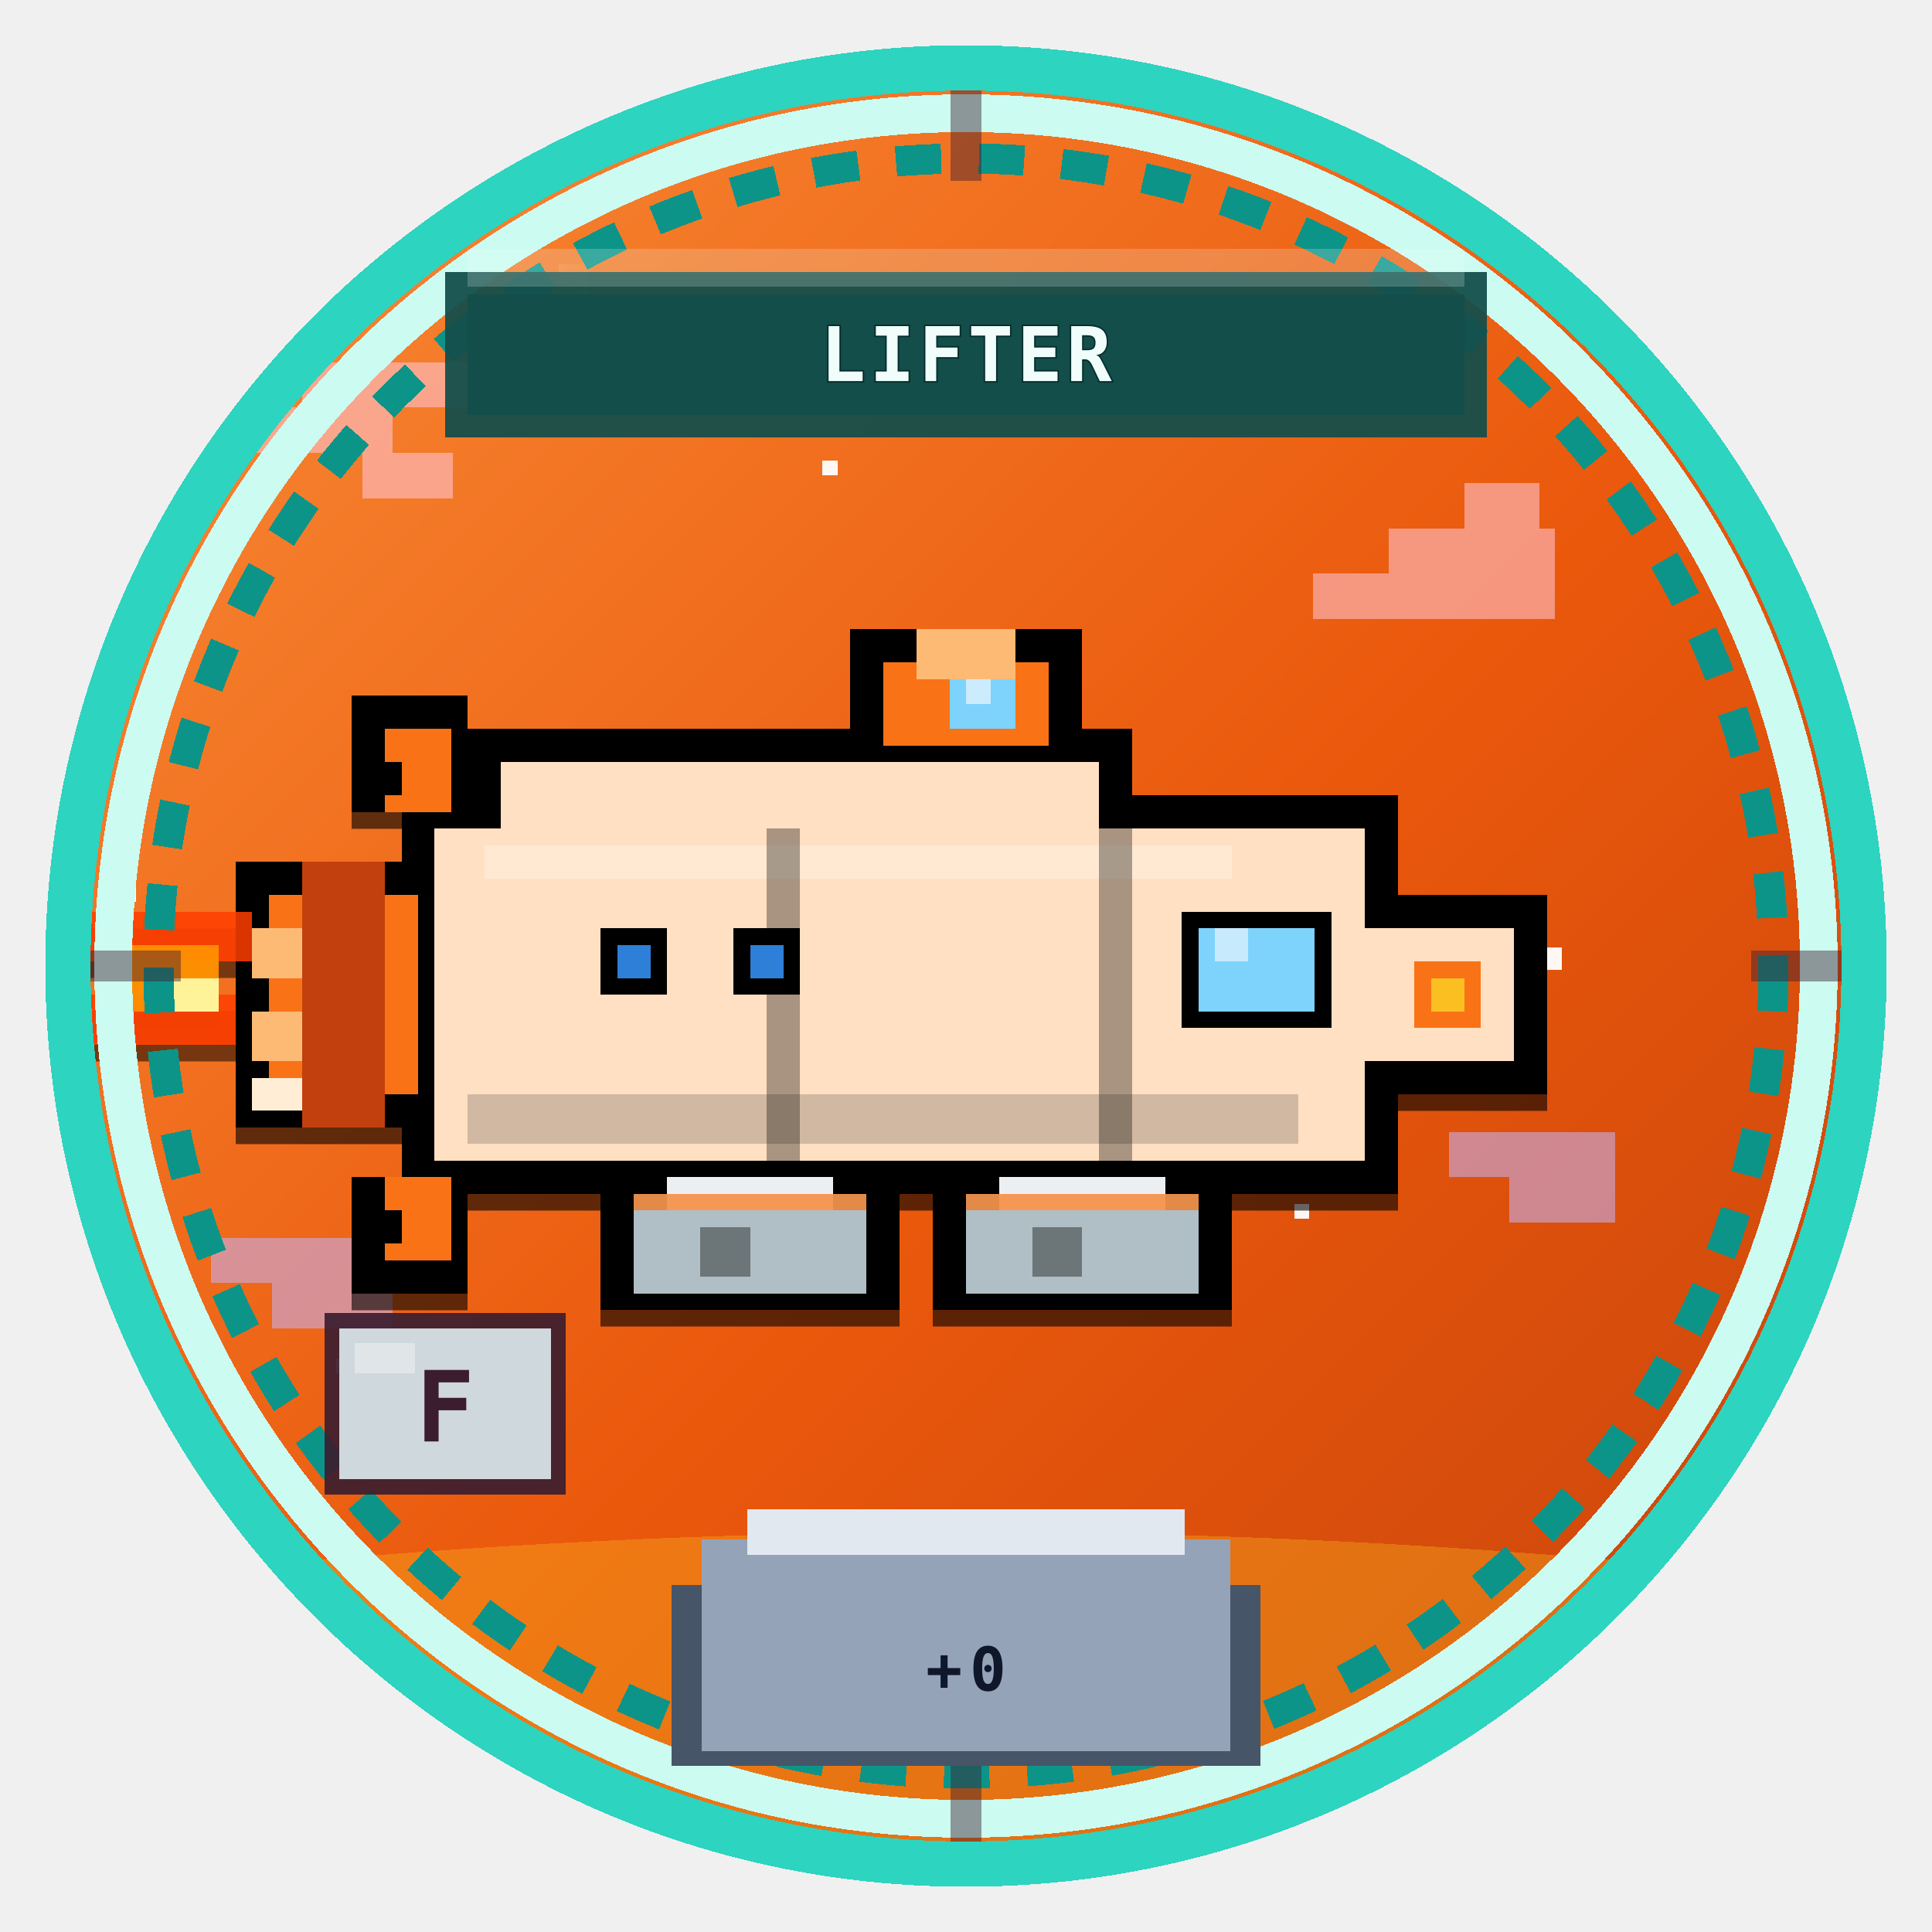
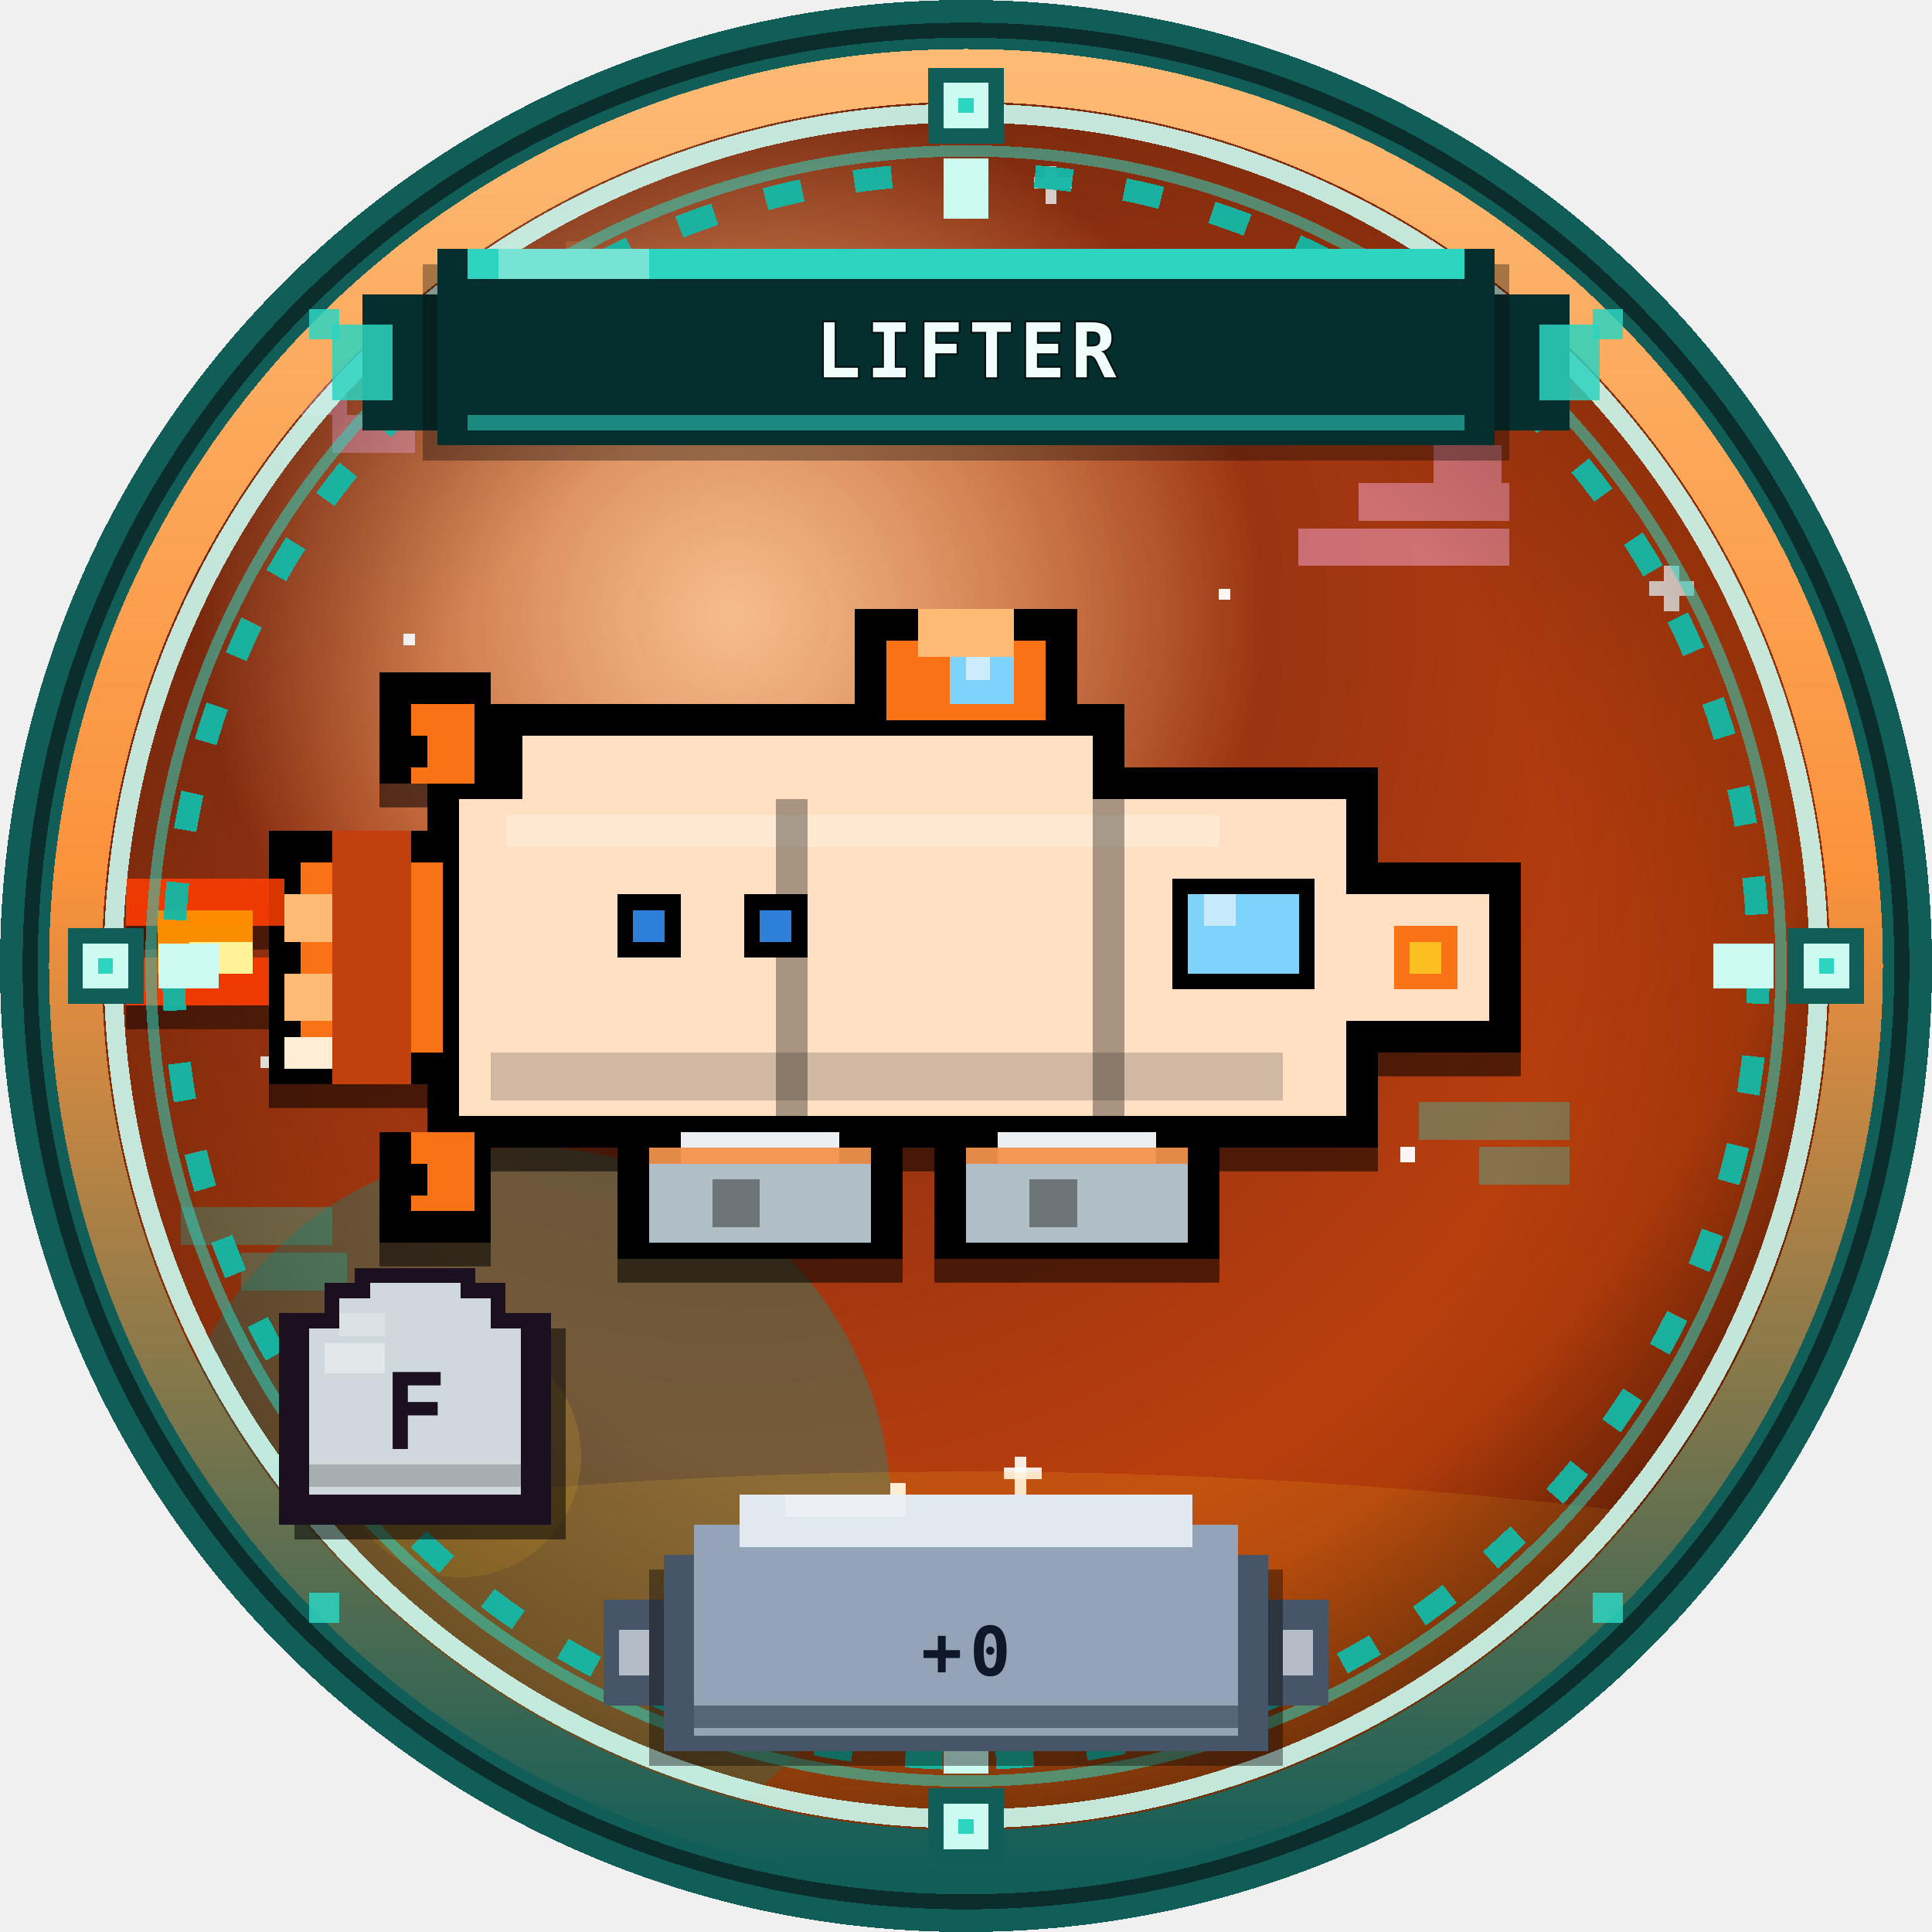
<svg xmlns="http://www.w3.org/2000/svg" viewBox="0 0 512 512" class="w-full h-full" shape-rendering="crispEdges">
  <defs>
-     <linearGradient id="bg_badge_888" x1="0%" y1="0%" x2="100%" y2="100%">
-       <stop offset="0%" stop-color="#fb923c" />
-       <stop offset="55%" stop-color="#ea580c" />
-       <stop offset="100%" stop-color="#c2410c" />
-     </linearGradient>
-     <linearGradient id="hull_badge_888" x1="0%" y1="0%" x2="100%" y2="0%">
+     <radialGradient id="bg_badge_5340" cx="38%" cy="32%" r="78%">
+       <stop offset="0%" stop-color="#fb923c" stop-opacity="0.55" />
+       <stop offset="35%" stop-color="#9a3412" />
+       <stop offset="72%" stop-color="#c2410c" />
+       <stop offset="100%" stop-color="#431407" />
+     </radialGradient>
+     <linearGradient id="hull_badge_5340" x1="0%" y1="0%" x2="100%" y2="0%">
      <stop offset="0%" stop-color="#cc5500" />
      <stop offset="50%" stop-color="#ff7722" />
      <stop offset="100%" stop-color="#aa4400" />
    </linearGradient>
-     <linearGradient id="frame_badge_888" x1="0%" y1="0%" x2="100%" y2="100%">
+     <linearGradient id="frame_badge_5340" x1="0%" y1="0%" x2="100%" y2="100%">
      <stop offset="0%" stop-color="#fdba74" />
      <stop offset="50%" stop-color="#fb923c" />
      <stop offset="100%" stop-color="#fed7aa" />
    </linearGradient>
-     <filter id="shadow_badge_888" x="-50%" y="-50%" width="200%" height="200%">
-       <feDropShadow dx="0" dy="4" stdDeviation="0" flood-color="#000" flood-opacity="0.6" />
+     <linearGradient id="rim_badge_5340" x1="0%" y1="0%" x2="0%" y2="100%">
+       <stop offset="0%" stop-color="#fdba74" />
+       <stop offset="45%" stop-color="#fb923c" />
+       <stop offset="100%" stop-color="#115e59" />
+     </linearGradient>
+     <radialGradient id="vignette_badge_5340" cx="50%" cy="48%" r="55%">
+       <stop offset="55%" stop-color="#000000" stop-opacity="0" />
+       <stop offset="100%" stop-color="#000000" stop-opacity="0.42" />
+     </radialGradient>
+     <filter id="shadow_badge_5340" x="-50%" y="-50%" width="200%" height="200%">
+       <feDropShadow dx="0" dy="6" stdDeviation="0" flood-color="#000" flood-opacity="0.55" />
    </filter>
-     <filter id="glow_badge_888">
-       <feGaussianBlur stdDeviation="1" result="blur" />
+     <filter id="glow_badge_5340">
+       <feGaussianBlur stdDeviation="1.2" result="blur" />
      <feComposite in="SourceGraphic" in2="blur" operator="over" />
    </filter>
-     <filter id="text_glow_badge_888" x="-50%" y="-50%" width="200%" height="200%">
+     <filter id="text_glow_badge_5340" x="-50%" y="-50%" width="200%" height="200%">
      <feGaussianBlur stdDeviation="2" result="blur" />
      <feMerge>
        <feMergeNode in="blur" />
        <feMergeNode in="SourceGraphic" />
      </feMerge>
    </filter>
-     <clipPath id="clip_badge_888">
-       <circle cx="256" cy="256" r="240" />
+     <clipPath id="clip_badge_5340">
+       <circle cx="256" cy="256" r="236" />
    </clipPath>
  </defs>
-   <g clip-path="url(#clip_badge_888)">
-     <rect width="512" height="512" fill="url(#bg_badge_888)" />
-     <g fill="#ffffff" fill-opacity="0.95" shape-rendering="crispEdges">
-       <rect x="342" y="276" width="4" height="4" />
-       <rect x="135" y="253" width="4" height="4" />
-       <rect x="32" y="235" width="4" height="4" />
-       <rect x="34" y="57" width="4" height="4" />
-       <rect x="167" y="230" width="4" height="4" />
-       <rect x="295" y="299" width="6" height="6" />
-       <rect x="394" y="274" width="4" height="4" />
-       <rect x="26" y="189" width="6" height="6" />
-       <rect x="218" y="122" width="4" height="4" />
-       <rect x="89" y="360" width="4" height="4" />
-       <rect x="343" y="319" width="4" height="4" />
-       <rect x="206" y="247" width="4" height="4" />
-       <rect x="408" y="251" width="6" height="6" />
-       <rect x="145" y="272" width="6" height="6" />
+   <g clip-path="url(#clip_badge_5340)">
+     <rect width="512" height="512" fill="url(#bg_badge_5340)" />
+     <g fill="#ffffff" shape-rendering="crispEdges">
+       <rect x="135" y="76" width="4" height="4" fill-opacity="0.85" />
+       <rect x="131" y="80" width="12" height="4" fill-opacity="0.85" />
+       <rect x="135" y="84" width="4" height="4" fill-opacity="0.85" />
+       <rect x="441" y="150" width="4" height="4" fill-opacity="0.85" />
+       <rect x="437" y="154" width="12" height="4" fill-opacity="0.85" />
+       <rect x="441" y="158" width="4" height="4" fill-opacity="0.85" />
+       <rect x="274" y="47" width="10" height="3" fill-opacity="0.9" />
+       <rect x="277" y="44" width="3" height="10" fill-opacity="0.9" />
+       <rect x="87" y="368" width="4" height="4" fill-opacity="0.95" />
+       <rect x="111" y="274" width="4" height="4" fill-opacity="0.85" />
+       <rect x="107" y="278" width="12" height="4" fill-opacity="0.85" />
+       <rect x="111" y="282" width="4" height="4" fill-opacity="0.85" />
+       <rect x="263" y="189" width="3" height="3" fill-opacity="0.95" />
+       <rect x="300" y="326" width="3" height="3" fill-opacity="0.95" />
+       <rect x="271" y="72" width="4" height="4" fill-opacity="0.85" />
+       <rect x="267" y="76" width="12" height="4" fill-opacity="0.85" />
+       <rect x="271" y="80" width="4" height="4" fill-opacity="0.85" />
+       <rect x="69" y="280" width="3" height="3" fill-opacity="0.95" />
+       <rect x="282" y="244" width="3" height="3" fill-opacity="0.95" />
+       <rect x="323" y="156" width="3" height="3" fill-opacity="0.95" />
+       <rect x="231" y="218" width="10" height="3" fill-opacity="0.9" />
+       <rect x="234" y="215" width="3" height="10" fill-opacity="0.9" />
+       <rect x="236" y="393" width="4" height="4" fill-opacity="0.95" />
+       <rect x="266" y="389" width="10" height="3" fill-opacity="0.9" />
+       <rect x="269" y="386" width="3" height="10" fill-opacity="0.9" />
+       <rect x="107" y="168" width="3" height="3" fill-opacity="0.95" />
+       <rect x="371" y="304" width="4" height="4" fill-opacity="0.95" />
+       <rect x="134" y="264" width="4" height="4" fill-opacity="0.95" />
+       <rect x="43" y="414" width="4" height="4" fill-opacity="0.95" />
    </g>
-     <g opacity="0.55" shape-rendering="crispEdges">
-       <g fill="#ffc8dd">
-         <rect x="64" y="108" width="40" height="12" />
-         <rect x="80" y="96" width="48" height="12" />
-         <rect x="96" y="120" width="24" height="12" />
-         <rect x="368" y="140" width="44" height="12" />
-         <rect x="348" y="152" width="64" height="12" />
-         <rect x="388" y="128" width="20" height="12" />
+     <g opacity="0.5" shape-rendering="crispEdges">
+       <g fill="#f9a8d4">
+         <rect x="56" y="100" width="36" height="10" />
+         <rect x="72" y="90" width="44" height="10" />
+         <rect x="88" y="110" width="22" height="10" />
+         <rect x="360" y="128" width="40" height="10" />
+         <rect x="344" y="140" width="56" height="10" />
+         <rect x="380" y="118" width="18" height="10" />
      </g>
-       <g fill="#c4b5fd">
-         <rect x="56" y="328" width="48" height="12" />
-         <rect x="72" y="340" width="32" height="12" />
-         <rect x="384" y="300" width="44" height="12" />
-         <rect x="400" y="312" width="28" height="12" />
+       <g fill="#2dd4bf" opacity="0.7">
+         <rect x="48" y="320" width="40" height="10" />
+         <rect x="64" y="332" width="28" height="10" />
+         <rect x="376" y="292" width="40" height="10" />
+         <rect x="392" y="304" width="24" height="10" />
      </g>
-       <g fill="url(#frame_badge_888)" opacity="0.4">
-         <rect x="148" y="70" width="8" height="8" />
-         <rect x="356" y="88" width="8" height="8" />
-         <rect x="112" y="268" width="8" height="8" />
-         <rect x="300" y="240" width="8" height="8" />
+       <g fill="url(#frame_badge_5340)" opacity="0.45">
+         <rect x="150" y="64" width="8" height="8" />
+         <rect x="348" y="84" width="8" height="8" />
+         <rect x="120" y="250" width="8" height="8" />
+         <rect x="300" y="230" width="8" height="8" />
+         <rect x="200" y="300" width="6" height="6" />
      </g>
    </g>
-     <path d="M-100 438 Q256 374 612 438 V512 H-100 Z" fill="#fbbf24" fill-opacity="0.32" />
-   </g>
-   <g transform="translate(256, 268) scale(1.1)" filter="url(#shadow_badge_888)">
+     <circle cx="140" cy="400" r="96" fill="#0d9488" fill-opacity="0.35" />
+     <circle cx="122" cy="386" r="32" fill="#fbbf24" fill-opacity="0.18" />
+     <path d="M-40 420 Q256 360 552 420 V520 H-40 Z" fill="#fbbf24" fill-opacity="0.16" />
+     <rect width="512" height="512" fill="url(#vignette_badge_5340)" />
+   </g>
+   <g transform="translate(256, 258) scale(1.05)" filter="url(#shadow_badge_5340)">
    <g transform="translate(12, -4)" shape-rendering="crispEdges">
      <rect x="-148" y="-48" width="240" height="96" fill="#050505" />
      <rect x="-132" y="-64" width="160" height="20" fill="#050505" />
      <rect x="92" y="-24" width="36" height="48" fill="#050505" />
      <rect x="-188" y="-32" width="44" height="64" fill="#050505" />
      <rect x="-100" y="40" width="72" height="36" fill="#050505" />
      <rect x="-20" y="40" width="72" height="36" fill="#050505" />
      <rect x="-40" y="-88" width="56" height="28" fill="#050505" />
      <rect x="-160" y="-72" width="28" height="28" fill="#050505" />
      <rect x="-160" y="44" width="28" height="28" fill="#050505" />
      <rect x="-140" y="-40" width="224" height="80" fill="#ffe0c2" />
      <rect x="-124" y="-56" width="144" height="16" fill="#ffe0c2" />
      <rect x="84" y="-16" width="36" height="32" fill="#ffe0c2" />
      <rect x="-128" y="-36" width="180" height="8" fill="#ffffff" opacity="0.28" />
      <rect x="-132" y="24" width="200" height="12" fill="#1a1a22" opacity="0.2" />
      <rect x="-60" y="-40" width="8" height="80" fill="#050505" opacity="0.35" />
      <rect x="20" y="-40" width="8" height="80" fill="#050505" opacity="0.35" />
      <rect x="-32" y="-80" width="40" height="20" fill="#f97316" />
      <rect x="-24" y="-88" width="24" height="12" fill="#fdba74" />
      <rect x="-16" y="-76" width="16" height="12" fill="#7dd3fc" />
      <rect x="-12" y="-76" width="6" height="6" fill="#e0f2fe" opacity="0.8" />
      <rect x="-92" y="48" width="56" height="24" fill="#b0bec5" />
      <rect x="-84" y="44" width="40" height="8" fill="#eceff1" />
      <rect x="-76" y="56" width="12" height="12" fill="#050505" opacity="0.4" />
      <rect x="-12" y="48" width="56" height="24" fill="#b0bec5" />
      <rect x="-4" y="44" width="40" height="8" fill="#eceff1" />
      <rect x="4" y="56" width="12" height="12" fill="#050505" opacity="0.4" />
      <rect x="-92" y="48" width="56" height="4" fill="#f97316" opacity="0.7" />
      <rect x="-12" y="48" width="56" height="4" fill="#f97316" opacity="0.7" />
      <rect x="-180" y="-24" width="36" height="48" fill="#f97316" />
      <rect x="-172" y="-32" width="20" height="64" fill="#c2410c" />
      <rect x="-184" y="-16" width="12" height="12" fill="#fdba74" />
      <rect x="-184" y="4" width="12" height="12" fill="#fdba74" />
      <rect x="-184" y="20" width="12" height="8" fill="#ffedd5" />
      <rect x="-152" y="-64" width="16" height="20" fill="#f97316" />
      <rect x="-152" y="44" width="16" height="20" fill="#f97316" />
      <rect x="-160" y="-56" width="12" height="8" fill="#050505" />
      <rect x="-160" y="52" width="12" height="8" fill="#050505" />
      <rect x="40" y="-20" width="36" height="28" fill="#050505" />
      <rect x="44" y="-16" width="28" height="20" fill="#7dd3fc" />
      <rect x="48" y="-16" width="8" height="8" fill="#e0f2fe" opacity="0.75" />
      <rect x="-100" y="-16" width="16" height="16" fill="#050505" />
      <rect x="-96" y="-12" width="8" height="8" fill="#2f7fd8" />
      <rect x="-68" y="-16" width="16" height="16" fill="#050505" />
      <rect x="-64" y="-12" width="8" height="8" fill="#2f7fd8" />
      <rect x="96" y="-8" width="16" height="16" fill="#f97316" />
      <rect x="100" y="-4" width="8" height="8" fill="#fbbf24" />
      <rect x="-224" y="-20" width="40" height="12" fill="#ff3d00" opacity="0.85" />
      <rect x="-224" y="0" width="36" height="12" fill="#ff3d00" opacity="0.85" />
      <rect x="-216" y="-12" width="24" height="16" fill="#ff9100" opacity="0.95" />
      <rect x="-208" y="-4" width="16" height="8" fill="#fff59d" opacity="0.98" />
    </g>
  </g>
-   <g shape-rendering="crispEdges">
-     <circle cx="256" cy="256" r="238" fill="none" stroke="#2dd4bf" stroke-width="12" />
-     <circle cx="256" cy="256" r="226" fill="none" stroke="#ccfbf1" stroke-width="10" />
-     <circle cx="256" cy="256" r="214" fill="none" stroke="#0d9488" stroke-width="8" stroke-dasharray="12 10" />
-     <path d="M256 24 V48 M488 256 H464 M256 488 V464 M24 256 H48" stroke="#3b1d2f" stroke-width="8" opacity="0.45" />
-   </g>
-   <g shape-rendering="crispEdges" id="name_badge_888">
-     <rect x="118" y="72" width="276" height="44" fill="#134e4a" opacity="0.94" />
-     <rect x="124" y="66" width="264" height="10" fill="#f0fdfa" opacity="0.2" />
-     <rect x="124" y="78" width="264" height="32" fill="#134e4a" />
-     <text x="256" y="101" font-family="Galmuri11, monospace" font-size="20" font-weight="bold" fill="#f0fdfa" stroke="#042f2e" stroke-width="0.8" paint-order="stroke" text-anchor="middle" letter-spacing="1">LIFTER</text>
-   </g>
-   <g shape-rendering="crispEdges" id="grade_badge_888">
-     <rect x="86" y="348" width="64" height="48" fill="#3b1d2f" opacity="0.92" />
-     <rect x="90" y="352" width="56" height="40" fill="#cfd8dc" />
-     <rect x="94" y="356" width="16" height="8" fill="#ffffff" opacity="0.35" />
-     <text x="118" y="382" font-family="Galmuri11, monospace" font-size="26" font-weight="bold" fill="#3b1d2f" text-anchor="middle">F</text>
-   </g>
-   <g shape-rendering="crispEdges" id="enhance_badge_888">
-     <rect x="178" y="420" width="156" height="48" fill="#475569" />
-     <rect x="186" y="408" width="140" height="56" fill="#94a3b8" />
-     <rect x="198" y="400" width="116" height="12" fill="#e2e8f0" />
-     <text x="256" y="448" font-family="Galmuri11, monospace" font-size="16" font-weight="bold" fill="#0f172a" text-anchor="middle" letter-spacing="2">+0</text>
+   <g shape-rendering="crispEdges" id="frame_badge_5340_chrome">
+     <circle cx="256" cy="256" r="248" fill="none" stroke="#115e59" stroke-width="16" />
+     <circle cx="256" cy="256" r="248" fill="none" stroke="#050505" stroke-width="4" opacity="0.55" />
+     <circle cx="256" cy="256" r="236" fill="none" stroke="url(#rim_badge_5340)" stroke-width="14" />
+     <circle cx="256" cy="256" r="226" fill="none" stroke="#ccfbf1" stroke-width="5" opacity="0.9" />
+     <circle cx="256" cy="256" r="216" fill="none" stroke="#2dd4bf" stroke-width="3" opacity="0.55" />
+     <circle cx="256" cy="256" r="210" fill="none" stroke="#14b8a6" stroke-width="6" stroke-dasharray="10 14" opacity="0.95" />
+     <rect x="250" y="42" width="12" height="16" fill="#ccfbf1" />
+     <rect x="250" y="454" width="12" height="16" fill="#ccfbf1" />
+     <rect x="42" y="250" width="16" height="12" fill="#ccfbf1" />
+     <rect x="454" y="250" width="16" height="12" fill="#ccfbf1" />
+     <rect x="246" y="18" width="20" height="20" fill="#115e59" />
+     <rect x="250" y="22" width="12" height="12" fill="#ccfbf1" />
+     <rect x="254" y="26" width="4" height="4" fill="#2dd4bf" />
+     <rect x="474" y="246" width="20" height="20" fill="#115e59" />
+     <rect x="478" y="250" width="12" height="12" fill="#ccfbf1" />
+     <rect x="482" y="254" width="4" height="4" fill="#2dd4bf" />
+     <rect x="246" y="474" width="20" height="20" fill="#115e59" />
+     <rect x="250" y="478" width="12" height="12" fill="#ccfbf1" />
+     <rect x="254" y="482" width="4" height="4" fill="#2dd4bf" />
+     <rect x="18" y="246" width="20" height="20" fill="#115e59" />
+     <rect x="22" y="250" width="12" height="12" fill="#ccfbf1" />
+     <rect x="26" y="254" width="4" height="4" fill="#2dd4bf" />
+     <rect x="82" y="82" width="8" height="8" fill="#2dd4bf" opacity="0.85" />
+     <rect x="422" y="82" width="8" height="8" fill="#2dd4bf" opacity="0.85" />
+     <rect x="82" y="422" width="8" height="8" fill="#2dd4bf" opacity="0.85" />
+     <rect x="422" y="422" width="8" height="8" fill="#2dd4bf" opacity="0.85" />
+   </g>
+   <g shape-rendering="crispEdges" id="name_badge_5340">
+     <rect x="96" y="78" width="20" height="36" fill="#042f2e" />
+     <rect x="396" y="78" width="20" height="36" fill="#042f2e" />
+     <rect x="88" y="86" width="16" height="20" fill="#2dd4bf" opacity="0.85" />
+     <rect x="408" y="86" width="16" height="20" fill="#2dd4bf" opacity="0.85" />
+     <rect x="112" y="70" width="288" height="52" fill="#050505" opacity="0.35" />
+     <rect x="116" y="66" width="280" height="52" fill="#042f2e" />
+     <rect x="124" y="74" width="264" height="36" fill="#042f2e" />
+     <rect x="124" y="66" width="264" height="8" fill="#2dd4bf" />
+     <rect x="132" y="66" width="40" height="8" fill="#ffffff" opacity="0.35" />
+     <rect x="124" y="110" width="264" height="4" fill="#2dd4bf" opacity="0.55" />
+     <text x="256" y="100" font-family="Galmuri11, monospace" font-size="20" font-weight="bold" fill="#f0fdfa" stroke="#010f0e" stroke-width="0.9" paint-order="stroke" text-anchor="middle" letter-spacing="1.5">LIFTER</text>
+   </g>
+   <g shape-rendering="crispEdges" id="grade_badge_5340">
+     <rect x="78" y="352" width="72" height="56" fill="#050505" opacity="0.55" />
+     <rect x="74" y="348" width="72" height="56" fill="#1a1020" />
+     <rect x="86" y="340" width="48" height="12" fill="#1a1020" />
+     <rect x="94" y="336" width="32" height="8" fill="#1a1020" />
+     <rect x="82" y="352" width="56" height="44" fill="#cfd8dc" />
+     <rect x="90" y="344" width="40" height="12" fill="#cfd8dc" />
+     <rect x="98" y="340" width="24" height="8" fill="#cfd8dc" />
+     <rect x="86" y="356" width="16" height="8" fill="#ffffff" opacity="0.4" />
+     <rect x="90" y="348" width="12" height="6" fill="#ffffff" opacity="0.25" />
+     <rect x="82" y="388" width="56" height="6" fill="#050505" opacity="0.2" />
+     <text x="110" y="384" font-family="Galmuri11, monospace" font-size="28" font-weight="bold" fill="#1a1020" text-anchor="middle">F</text>
+   </g>
+   <g shape-rendering="crispEdges" id="enhance_badge_5340">
+     <rect x="160" y="424" width="16" height="28" fill="#475569" />
+     <rect x="336" y="424" width="16" height="28" fill="#475569" />
+     <rect x="164" y="432" width="8" height="12" fill="#e2e8f0" opacity="0.7" />
+     <rect x="340" y="432" width="8" height="12" fill="#e2e8f0" opacity="0.7" />
+     <rect x="172" y="416" width="168" height="52" fill="#050505" opacity="0.4" />
+     <rect x="176" y="412" width="160" height="52" fill="#475569" />
+     <rect x="184" y="404" width="144" height="56" fill="#94a3b8" />
+     <rect x="196" y="396" width="120" height="14" fill="#e2e8f0" />
+     <rect x="208" y="396" width="32" height="6" fill="#ffffff" opacity="0.35" />
+     <rect x="184" y="452" width="144" height="6" fill="#475569" opacity="0.8" />
+     <text x="256" y="444" font-family="Galmuri11, monospace" font-size="18" font-weight="bold" fill="#0f172a" text-anchor="middle" letter-spacing="2">+0</text>
  </g>
</svg>
